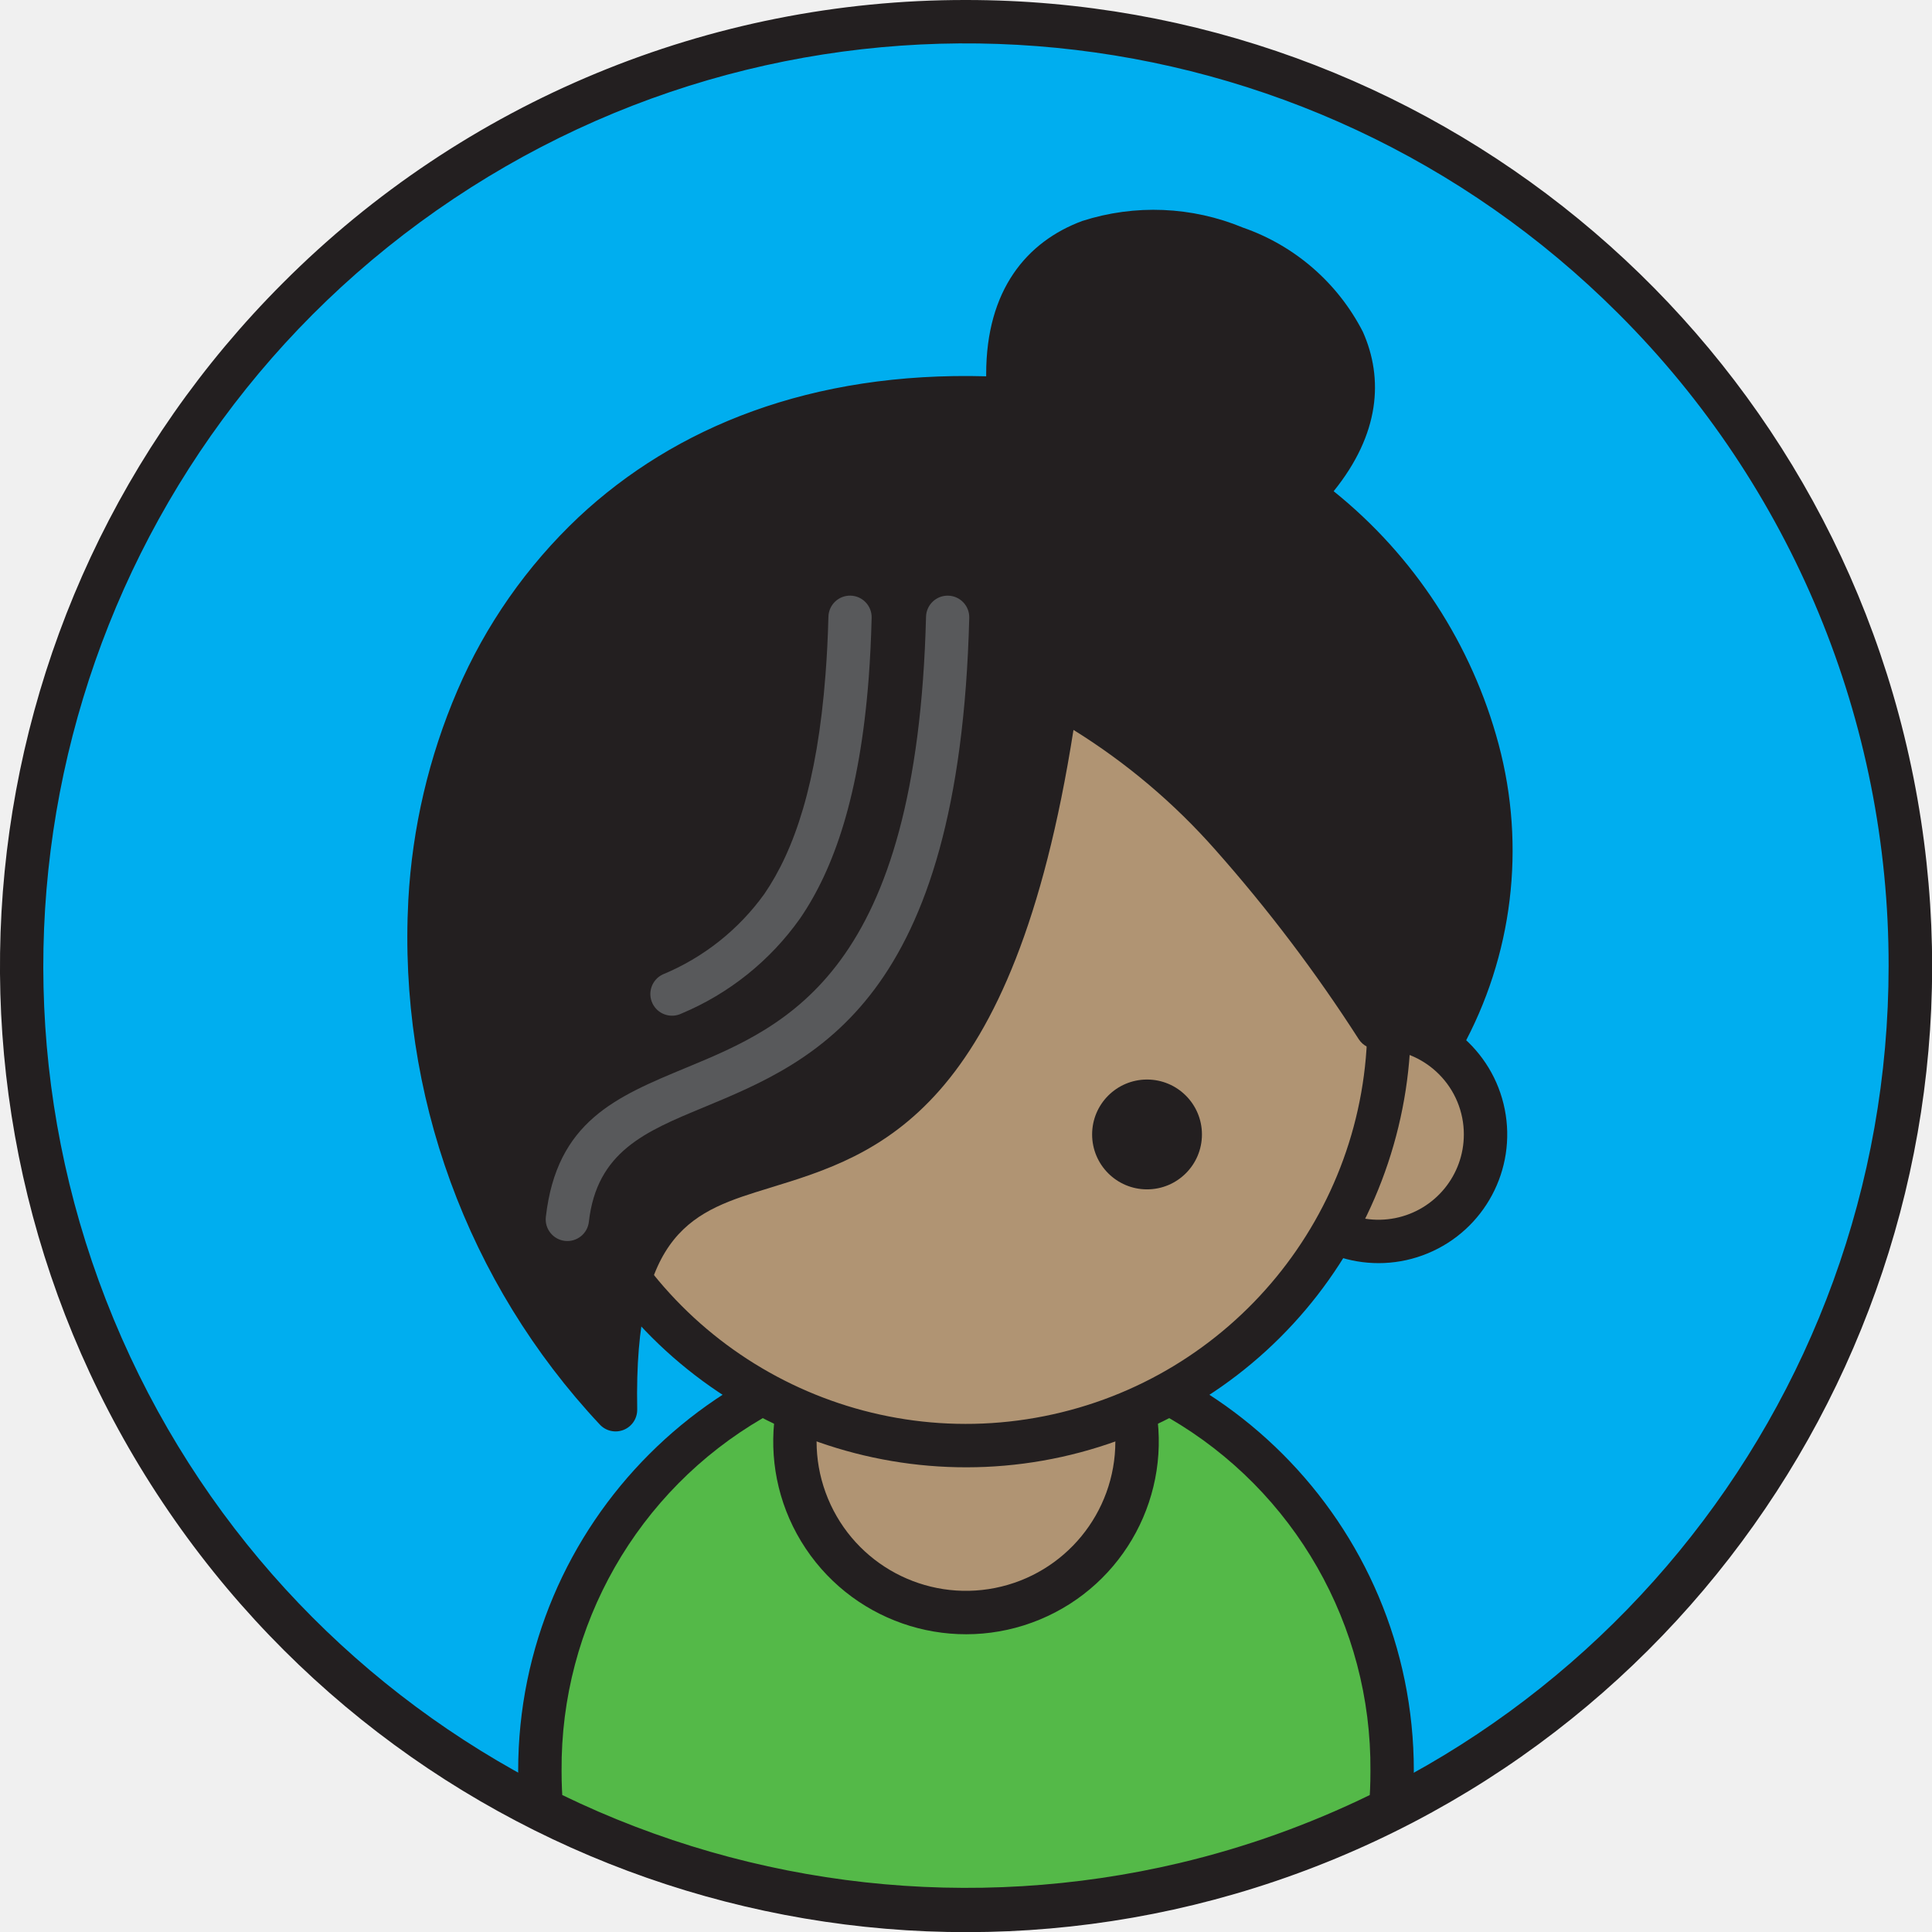
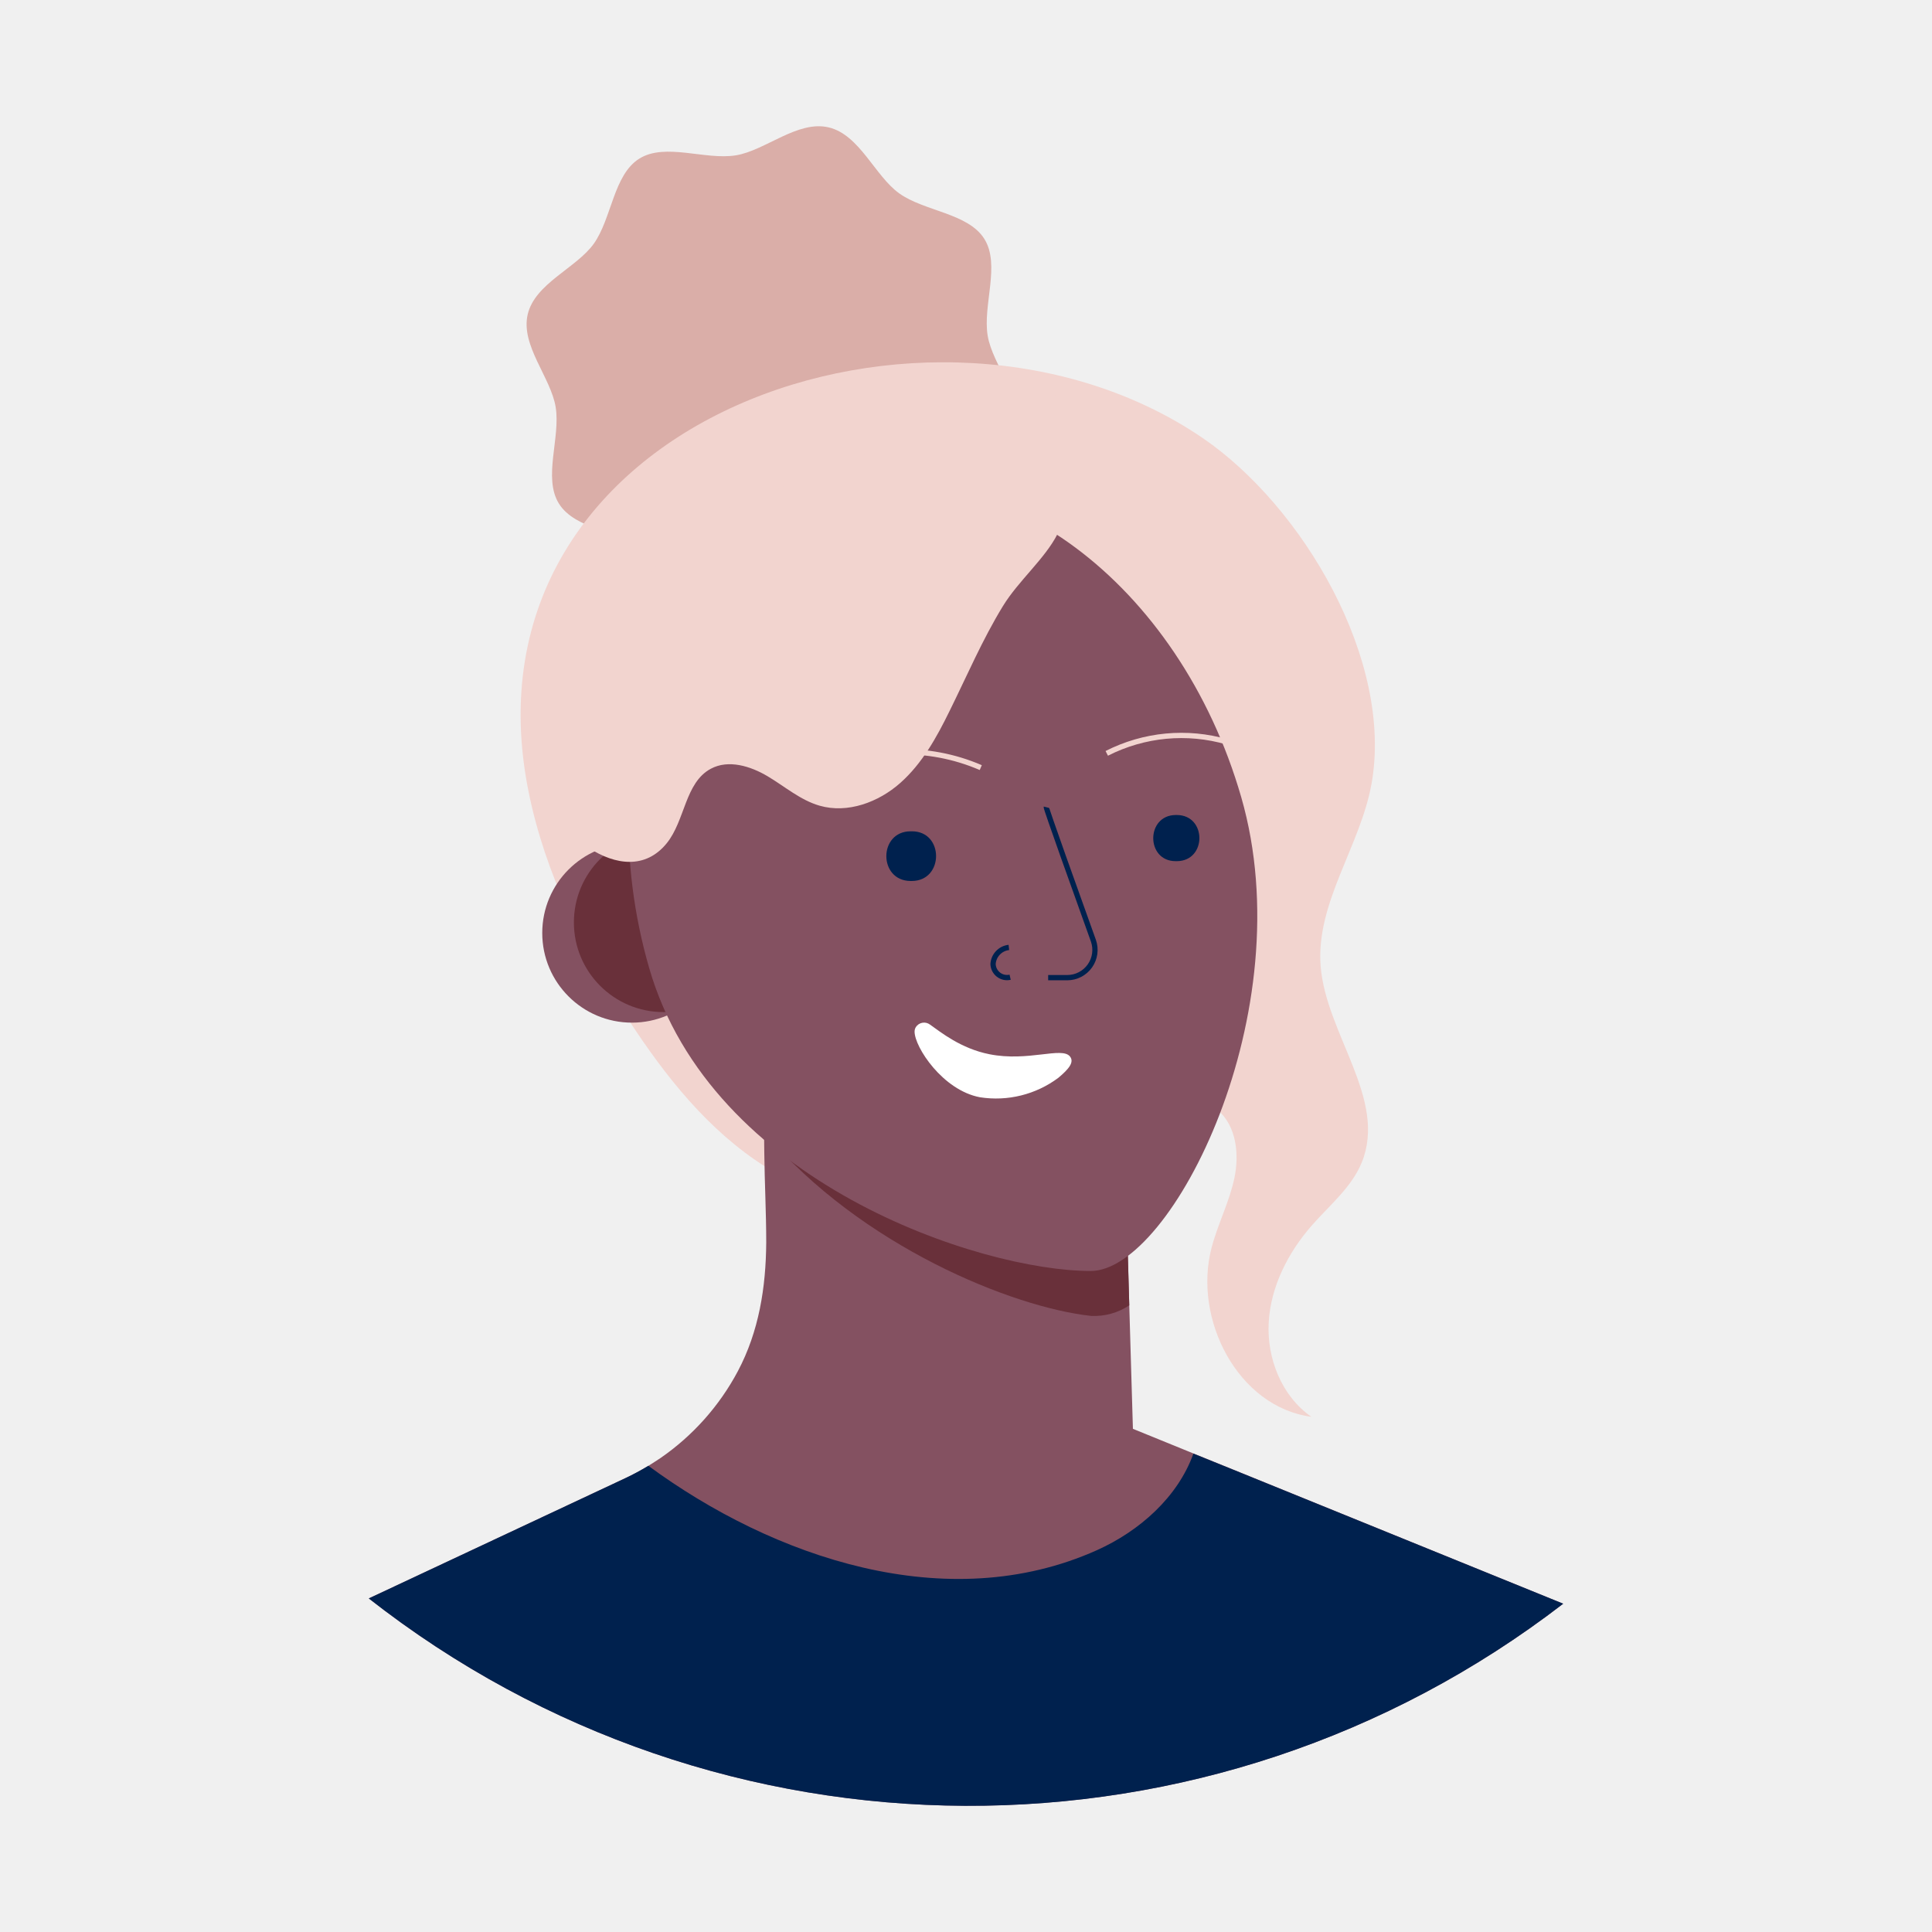
- <svg xmlns="http://www.w3.org/2000/svg" width="800px" height="800px" viewBox="0 0 89.048 89.048">
+ <svg xmlns="http://www.w3.org/2000/svg" width="800px" height="800px" viewBox="0 0 366.34 366.34" id="Layer_1" data-name="Layer 1">
  <defs>
-     <style>.a{fill:#00aeef;}.b{fill:#231f20;}.b,.c,.d,.f{fill-rule:evenodd;}.c,.e{fill:#b09473;}.d{fill:#54b948;}.f{fill:#58595b;}</style>
+     <style>.cls-1{fill:#daaea8;}.cls-2{fill:#f2d4cf;}.cls-3{fill:#845161;}.cls-4{fill:#69303a;}.cls-5{fill:#00214e;}.cls-6,.cls-7{fill:none;stroke-miterlimit:10;}.cls-6{stroke:#00214e;}.cls-7{stroke:#f2d4cf;}.cls-8{fill:#ffffff;}</style>
  </defs>
-   <circle class="a" cx="44.524" cy="44.524" r="43.524" />
-   <path class="b" d="M44.524,0a44.525,44.525,0,1,1-31.483,13.041A44.386,44.386,0,0,1,44.524,0Zm30.069,14.455A42.524,42.524,0,1,0,87.048,44.524,42.392,42.392,0,0,0,74.593,14.455Z" />
-   <path class="c" d="M63.539,47.357a4.931,4.931,0,1,1-4.931,4.931A4.931,4.931,0,0,1,63.539,47.357Z" />
-   <path class="b" d="M63.539,46.357a5.931,5.931,0,1,1-4.194,1.737,5.913,5.913,0,0,1,4.194-1.737Zm2.78,3.151a3.932,3.932,0,1,0,1.151,2.78A3.92,3.92,0,0,0,66.319,49.508Z" />
-   <path class="d" d="M64.085,83.377a43.573,43.573,0,0,1-39.122,0c-.052-.581-.08-1.168-.08-1.762a19.641,19.641,0,0,1,39.281,0C64.165,82.209,64.137,82.796,64.085,83.377Z" />
-   <path class="b" d="M64.534,84.268a44.468,44.468,0,0,1-40.021,0,.997.997,0,0,1-.548-.866c-.026-.299-.046-.586-.058-.858-.016-.35-.024-.662-.024-.929a20.641,20.641,0,0,1,41.282,0c0,.267-.009.579-.024.929-.013.29-.035.598-.063.919a.995.995,0,0,1-.544.803l.001.002ZM54.36,85.87a42.225,42.225,0,0,0,8.774-3.135l.015-.277c.01-.236.016-.516.016-.843a18.641,18.641,0,1,0-37.281,0c0,.327.006.607.017.843l.014.277A42.687,42.687,0,0,0,54.36,85.87Z" />
-   <circle class="e" cx="44.524" cy="66.439" r="7.885" transform="matrix(0.1598, -0.9872, 0.9872, 0.1598, -28.1758, 99.7747)" />
-   <path class="b" d="M44.524,57.554a8.885,8.885,0,1,1-6.282,2.602,8.856,8.856,0,0,1,6.282-2.602Zm4.868,4.016a6.885,6.885,0,1,0,2.016,4.868A6.863,6.863,0,0,0,49.392,61.571Z" />
-   <circle class="e" cx="44.524" cy="47.126" r="19.5" />
-   <path class="b" d="M44.524,26.626A20.501,20.501,0,1,1,30.029,32.63a20.436,20.436,0,0,1,14.496-6.005Zm13.082,7.419A18.501,18.501,0,1,0,63.024,47.126,18.442,18.442,0,0,0,57.606,34.044Z" />
-   <path class="b" d="M52.868,49.757a2.531,2.531,0,1,1-2.531,2.531A2.531,2.531,0,0,1,52.868,49.757Z" />
-   <path class="b" d="M28.373,64.981c-.392-20.32,15.695.225,20.33-32.903,5.911,2.983,10.625,9.02,14.757,15.28l.079-.001c.12,0,.24.005.358.013.119-.009.24-.013.362-.013a4.907,4.907,0,0,1,2.22.527c4.347-7.681,2.414-18.408-6.456-25.111,9.642-10.042-13.57-18.464-13.57-5.527,0,2.196.033.771.098,1.145C19.017,16.762,12.254,47.762,28.373,64.981Z" />
-   <path class="b" d="M27.424,62.354c.445-7.361,3.599-8.326,7.473-9.51,4.58-1.399,10.335-3.158,12.818-20.902a.999.999,0,0,1,1.468-.739,29.624,29.624,0,0,1,8.305,6.615,71.094,71.094,0,0,1,6.512,8.547l.041-.001v0l.218-.007a5.957,5.957,0,0,1,1.373.16c.13.031.259.066.386.106a17.044,17.044,0,0,0,1.123-11.825,20.566,20.566,0,0,0-7.72-11.228.999.999,0,0,1-.088-1.519c2.111-2.215,2.402-4.28,1.661-5.945a7.839,7.839,0,0,0-4.421-3.754,8.733,8.733,0,0,0-5.997-.299c-1.804.671-3.123,2.298-3.123,5.193,0,.071-.187.124-.409.163a1.025,1.025,0,0,1,.491.814.993.993,0,0,1-.119.667c-.092.35-.274.616-.942.616a.856.856,0,0,1-.527-.147c-7.754-.337-13.743,2.022-17.923,5.934a22.029,22.029,0,0,0-5.115,7.33A26.391,26.391,0,0,0,20.81,41.598,30.793,30.793,0,0,0,27.424,62.354Zm8.052-7.603c-3.493,1.067-6.266,1.915-6.106,10.215h-.001a.995.995,0,0,1-1.721.695,32.828,32.828,0,0,1-8.828-24.18,28.39,28.39,0,0,1,2.262-9.656,24.017,24.017,0,0,1,5.584-7.986c4.449-4.164,10.732-6.717,18.788-6.495l0-.099c0-3.887,1.871-6.109,4.428-7.06a10.745,10.745,0,0,1,7.411.307,9.825,9.825,0,0,1,5.523,4.801c.962,2.161.783,4.714-1.346,7.348a22.373,22.373,0,0,1,7.603,11.663,18.936,18.936,0,0,1-1.706,14.036.998.998,0,0,1-1.335.432,3.907,3.907,0,0,0-.858-.311,3.957,3.957,0,0,0-.912-.106l-.148-.001v0l-.004,0-.14.01a.97.97,0,0,1-.141,0l-.139-.01h-.006l-.143.001v-.004h-.006a.998.998,0,0,1-.904-.445A70.913,70.913,0,0,0,56.01,39.161a29.4,29.4,0,0,0-6.532-5.519c-2.776,17.675-9.013,19.583-14.003,21.108Zm28.212-6.394h0Z" />
-   <path class="f" d="M27.142,56.312a.998.998,0,1,1-1.984-.219c.502-4.406,3.225-5.536,6.481-6.886,4.673-1.938,10.625-4.407,11.043-20.78a.996.996,0,1,1,1.992.047c-.452,17.676-7.072,20.421-12.27,22.577C29.739,52.156,27.51,53.081,27.142,56.312Z" />
-   <path class="f" d="M31.404,46.718a.999.999,0,1,1-.859-1.804A10.911,10.911,0,0,0,35.23,41.202c1.38-2.013,2.438-5.095,2.819-10.119.035-.46.062-.887.082-1.286.023-.467.041-.925.052-1.371a.996.996,0,1,1,1.992.047q-.019.766-.052,1.418c-.025.504-.053.952-.082,1.341-.412,5.423-1.601,8.819-3.162,11.096A12.714,12.714,0,0,1,31.404,46.718Z" />
+   <path class="cls-1" d="M192.58,81.19c-1.37,5.88-9.21,8.78-12.52,13.39-3.43,4.79-3.73,13.1-8.66,16.16s-12.51-.34-18.32.62c-5.6.93-11.67,6.68-17.54,5.31s-8.78-9.21-13.4-12.52c-4.78-3.43-13.1-3.74-16.16-8.66s.34-12.51-.62-18.32c-.92-5.61-6.67-11.67-5.3-17.55s9.21-8.78,12.52-13.39c3.43-4.79,3.73-13.1,8.66-16.16s12.51.34,18.32-.62c5.6-.93,11.67-6.67,17.55-5.3s8.77,9.2,13.39,12.51c4.78,3.43,13.1,3.74,16.16,8.66s-.34,12.52.62,18.33C188.21,69.25,194,75.32,192.58,81.19Z" />
+   <path class="cls-2" d="M210.4,216c-2.52,3-4.7,6.28-7.27,9.23-13.62,15.66-43.29,5.37-58-4-10.83-6.85-19-17.18-26-27.94-8.6-13.27-15.79-27.7-18.91-43.2C85.93,79.1,177,48.22,228.07,83.07c19,13,36.17,42.16,32,65.53-2.13,11.86-10.56,22.53-9.66,34.54,1,12.94,12.69,25.27,7.8,37.29-1.92,4.7-6.06,8.06-9.41,11.87-4.53,5.15-7.84,11.59-8.23,18.43s2.45,14,8.09,17.92c-13.93-1.86-22.51-18.54-18.91-32.12,1.18-4.46,3.36-8.62,4.31-13.14s.39-9.77-3.06-12.83c-4.43-3.93-11.65-2.44-16.3,1.22A30.41,30.41,0,0,0,210.4,216Z" />
+   <path class="cls-3" d="M296.41,304.09a184.58,184.58,0,0,1-226.48-1l48.66-22.81a47.6,47.6,0,0,0,4.35-2.33c.38-.23.75-.46,1.12-.71s.79-.5,1.18-.77A46.57,46.57,0,0,0,139.91,260c4-7.54,5.32-15.88,5.38-24.38,0-5.73-.31-11.44-.37-17.18q-.06-4.75-.1-9.51l.19.1,1.79.93,5.2,2.68,30.29,5.15,31.12,5.31.72,24.45.22,7.51.47,15.87,11.47,4.67,9,3.65Z" />
+   <path class="cls-4" d="M214.13,247.52a12,12,0,0,1-7.23,2c-14.79-1.59-43.64-13.18-61.8-34.63q0-1.58-.06-3.15l0-2.79,1.79.93,5.2,2.68,30.29,5.15,31.12,5.31Z" />
+   <path class="cls-5" d="M296.41,304.09a184.56,184.56,0,0,1-226.48-1l48.66-22.81a47.68,47.68,0,0,0,4.35-2.34c23.68,17.41,56.64,28.75,85.06,16,8.06-3.62,15.33-10.05,18.29-18.31l9,3.64Z" />
+   <circle class="cls-3" cx="119.82" cy="176.91" r="17" />
+   <circle class="cls-4" cx="125.82" cy="174.91" r="17" />
+   <path class="cls-3" d="M235.36,151.16C247.1,191.85,222.15,241,206.82,241c-21,0-72-16.77-83.73-57.46S127,102.65,158,93.7,223.61,110.48,235.36,151.16Z" />
+   <path class="cls-2" d="M200.54,101.22c-2.4,4.74-7.4,8.86-10.37,13.71-3.89,6.35-6.83,13.25-10.13,19.92-2.45,5-5.19,9.94-9.33,13.61s-10,5.84-15.31,4.31c-3.64-1.05-6.6-3.65-9.85-5.58s-7.43-3.22-10.77-1.42c-4.92,2.64-4.85,9.81-8.37,14.14-8.08,9.93-22.89-3.45-24.67-12.12-2.61-12.67,7.79-23.26,15.35-32,6.3-7.3,14.83-18.44,24.73-20.87.17,0,58-23,58-23,.52,7.73,3.64,19.16,1.77,26.56A13,13,0,0,1,200.54,101.22Z" />
+   <path class="cls-6" d="M198.4,153.06c-.06.24,5.54,15.88,8.93,25.32a5.26,5.26,0,0,1-4.94,7h-3.64" />
+   <path class="cls-7" d="M209.86,142.85a31.18,31.18,0,0,1,22.85-2.16" />
+   <path class="cls-7" d="M154.75,146.55a36.7,36.7,0,0,1,31.22-1" />
+   <path class="cls-5" d="M172.92,157.63c6.1,0,6.1,9.37,0,9.42h-.28c-6.1-.05-6.1-9.38,0-9.42h.28Z" />
+   <path class="cls-5" d="M223.18,154.54c5.66.05,5.66,8.7,0,8.75h-.26c-5.66,0-5.66-8.7,0-8.75h.26Z" />
+   <path class="cls-6" d="M191.3,179.65a3.37,3.37,0,0,0-3,3.15,2.65,2.65,0,0,0,3.24,2.5" />
+   <path class="cls-8" d="M173.65,194.77a1.86,1.86,0,0,1,2.68-.5c2.07,1.46,5.88,4.56,11.28,5.63,7.36,1.47,13.74-1.48,15.27.42.86,1.07-.19,2.37-2.2,4.05a19.75,19.75,0,0,1-14.86,3.69c-7.08-1.33-12.4-9.53-12.4-12.44A1.68,1.68,0,0,1,173.65,194.77Z" />
</svg>
